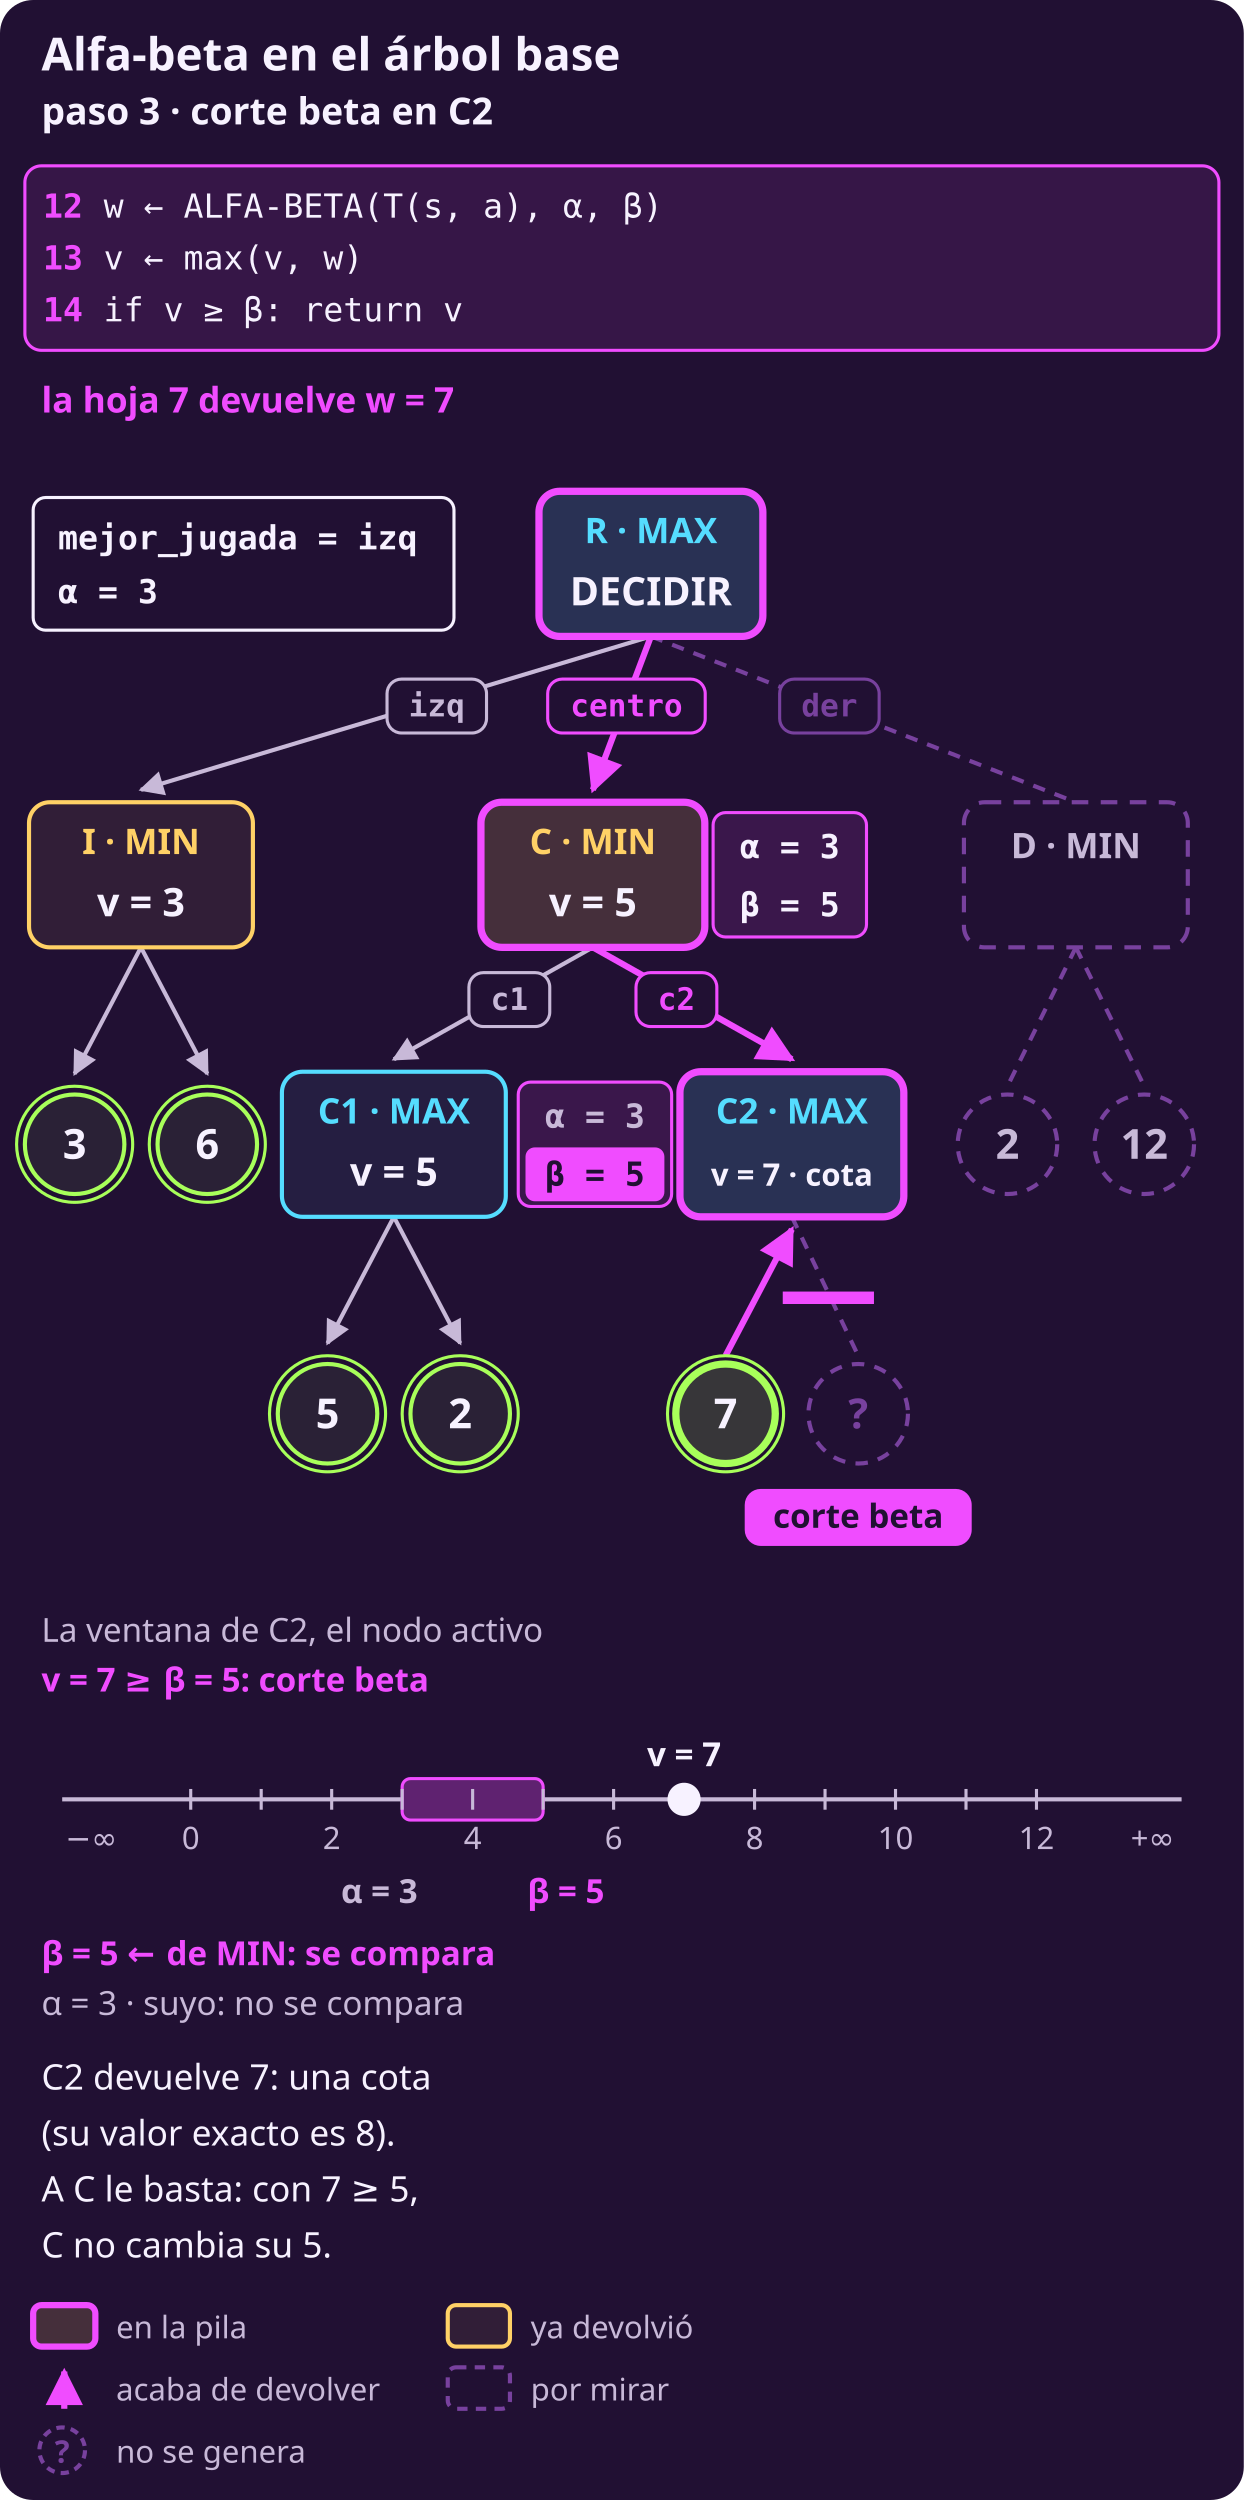
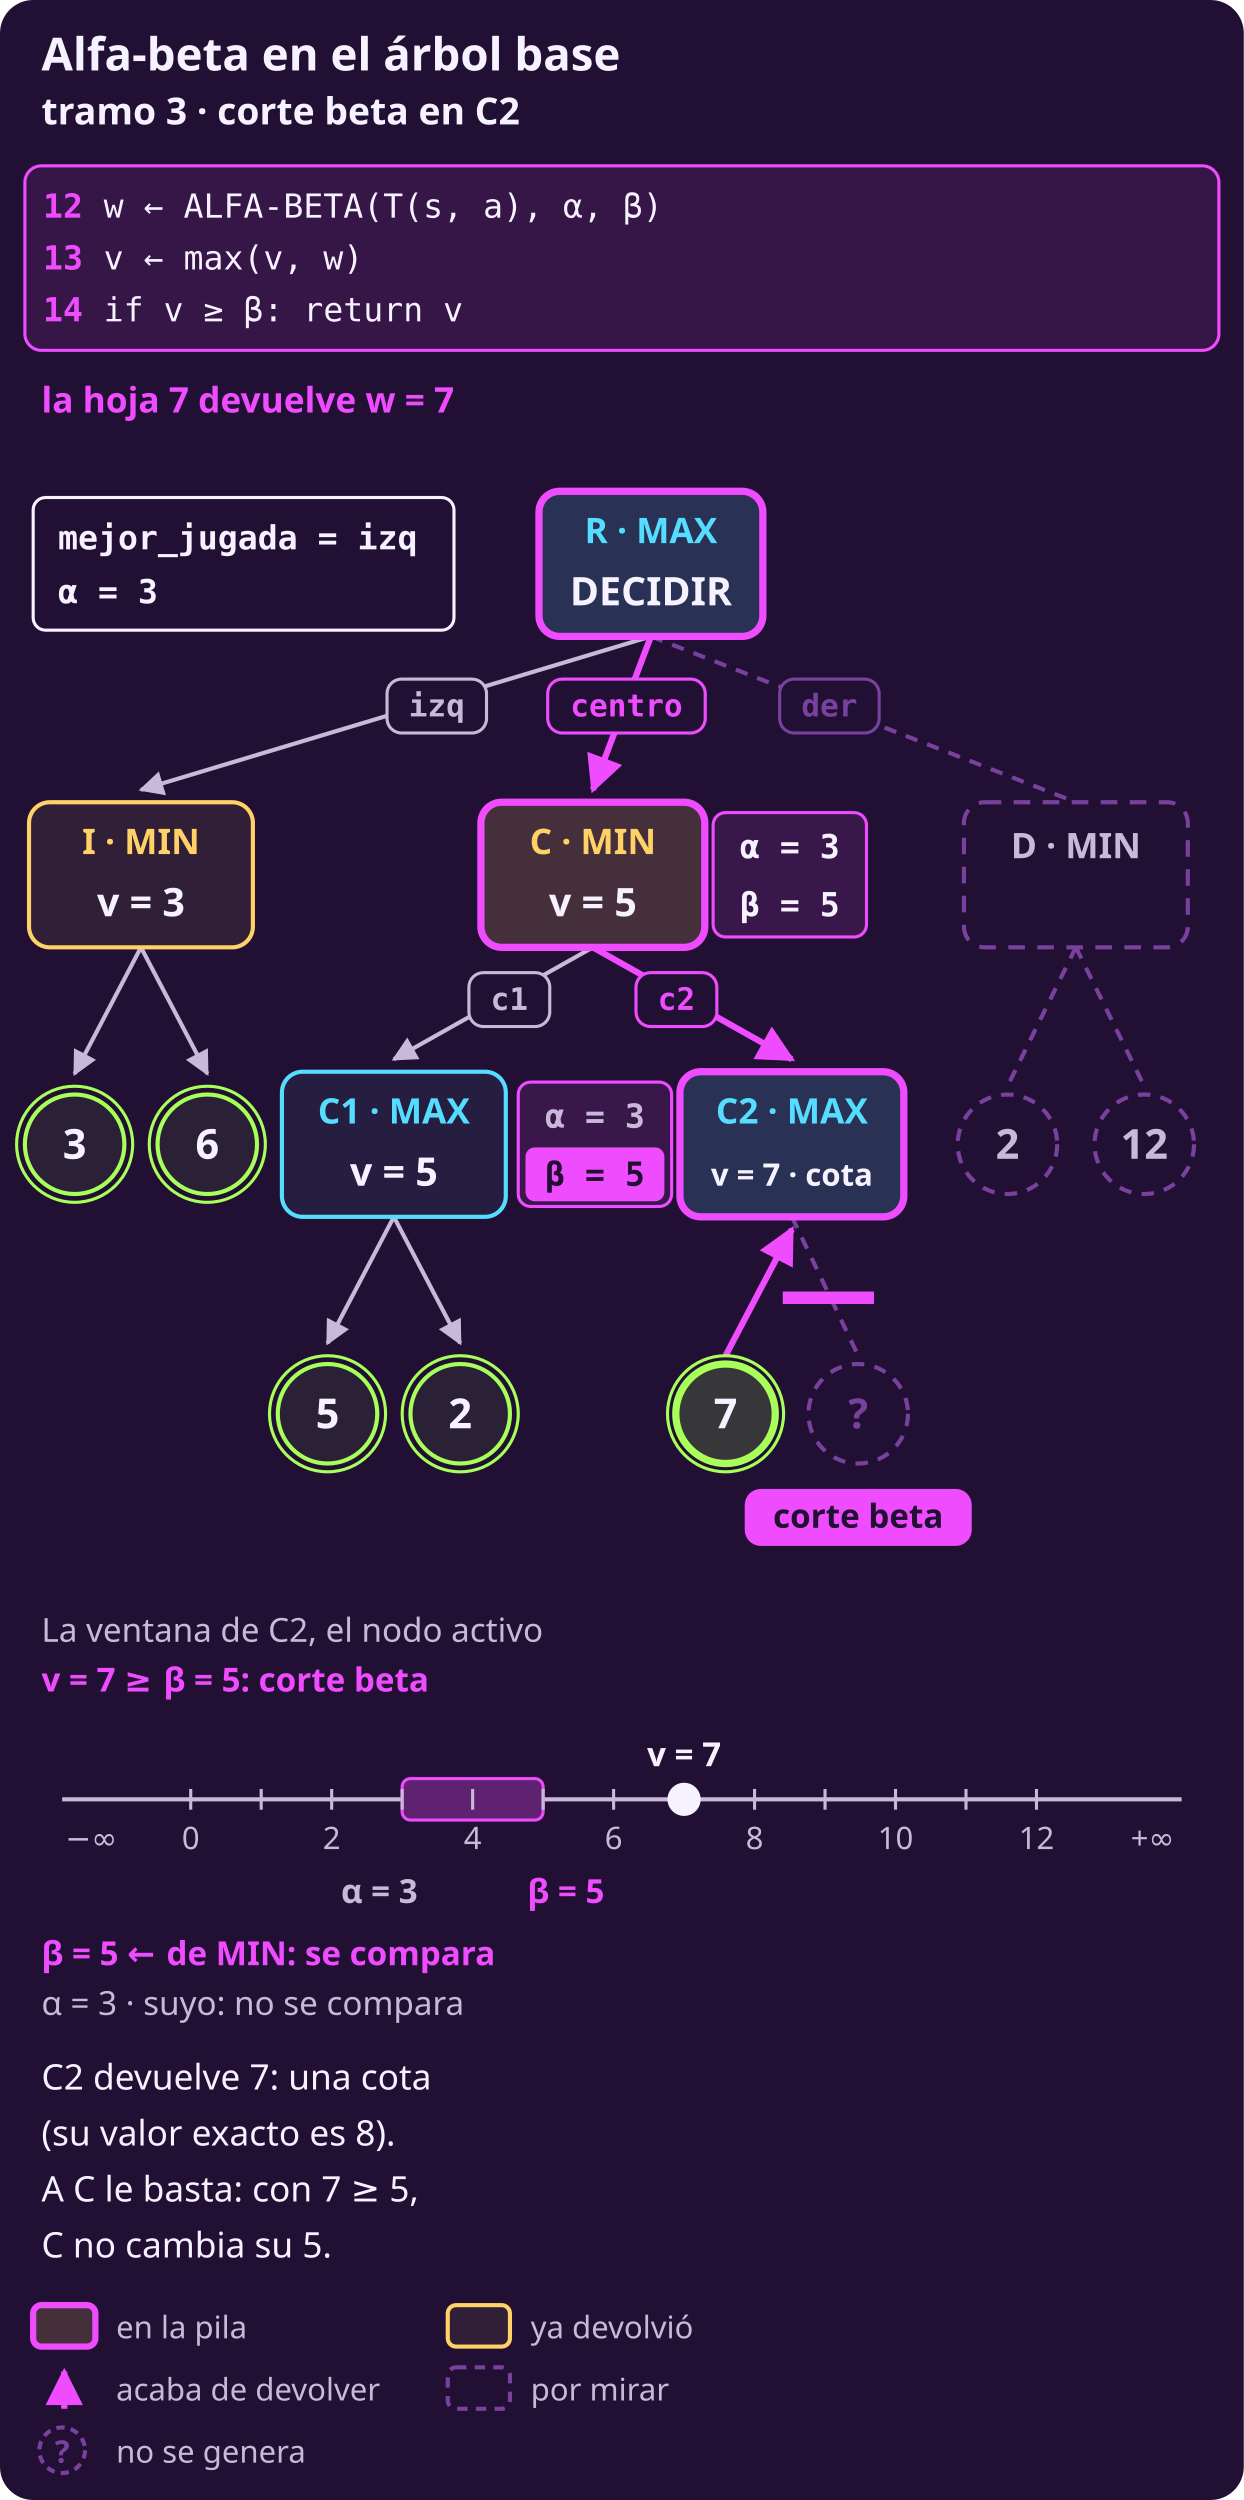
- <svg xmlns="http://www.w3.org/2000/svg" width="600" height="1206" viewBox="0 0 600 1206" role="img" aria-label="DECIDIR-ALFA-BETA sobre el árbol base, paso 3 (fila 12 de la traza). Arriba, la banda del pseudocódigo: línea 12: w ← ALFA-BETA(T(s, a), α, β); línea 13: v ← max(v, w); línea 14: if v ≥ β: return v. La hoja 7 devuelve w = 7. Recuadro: mejor_jugada = izq · α = 3. En el árbol: R en la pila; I ya devolvió v = 3; C en la pila con v = 5, α = 3, β = 5; C1 ya devolvió v = 5; C2 ya devolvió v = 7 (una cota); la hoja 8 no se genera; D por mirar. Abajo, la recta numérica: v = 7 ≥ β = 5: corte beta. C2 compara su v con β, el número del rival que heredó; α es el suyo. C2 devuelve 7: una cota (su valor exacto es 8). A C le basta: con 7 ≥ 5, C no cambia su 5.">
+ <svg xmlns="http://www.w3.org/2000/svg" width="600" height="1206" viewBox="0 0 600 1206" role="img" aria-label="DECIDIR-ALFA-BETA sobre el árbol base, tramo 3 (fila 12 de la traza). Arriba, la banda del pseudocódigo: línea 12: w ← ALFA-BETA(T(s, a), α, β); línea 13: v ← max(v, w); línea 14: if v ≥ β: return v. La hoja 7 devuelve w = 7. Recuadro: mejor_jugada = izq · α = 3. En el árbol: R en la pila; I ya devolvió v = 3; C en la pila con v = 5, α = 3, β = 5; C1 ya devolvió v = 5; C2 ya devolvió v = 7 (una cota); la hoja 8 no se genera; D por mirar. Abajo, la recta numérica: v = 7 ≥ β = 5: corte beta. C2 compara su v con β, el número del rival que heredó; α es el suyo. C2 devuelve 7: una cota (su valor exacto es 8). A C le basta: con 7 ≥ 5, C no cambia su 5.">
  <rect x="0" y="0" width="600" height="1206" rx="16" fill="#211033" />
  <defs>
    <marker id="p" viewBox="0 0 10 10" refX="9" refY="5" markerWidth="6" markerHeight="6" orient="auto-start-reverse">
      <path d="M 0 0 L 10 5 L 0 10 z" fill="#f04cff" />
    </marker>
    <marker id="s" viewBox="0 0 10 10" refX="9" refY="5" markerWidth="6" markerHeight="6" orient="auto-start-reverse">
      <path d="M 0 0 L 10 5 L 0 10 z" fill="#c8b9d8" />
    </marker>
  </defs>
  <text x="20" y="34" fill="#f7f2ff" font-family="system-ui, sans-serif" font-size="22" font-weight="700" text-anchor="start">Alfa-beta en el árbol base</text>
-   <text x="20" y="60" fill="#f7f2ff" font-family="system-ui, sans-serif" font-size="18" font-weight="700" text-anchor="start">paso 3 · corte beta en C2</text>
+   <text x="20" y="60" fill="#f7f2ff" font-family="system-ui, sans-serif" font-size="18" font-weight="700" text-anchor="start">tramo 3 · corte beta en C2</text>
  <rect x="12" y="80" width="576" height="89" rx="8" fill="#361647" stroke="#f04cff" stroke-width="1.5" />
  <text x="40" y="105" fill="#f04cff" font-family="ui-monospace, SFMono-Regular, Menlo, monospace" font-size="16" font-weight="700" text-anchor="end">12</text>
  <text x="50" y="105" fill="#f7f2ff" font-family="ui-monospace, SFMono-Regular, Menlo, monospace" font-size="16" font-weight="normal" text-anchor="start">w ← ALFA-BETA(T(s, a), α, β)</text>
  <text x="40" y="130" fill="#f04cff" font-family="ui-monospace, SFMono-Regular, Menlo, monospace" font-size="16" font-weight="700" text-anchor="end">13</text>
  <text x="50" y="130" fill="#f7f2ff" font-family="ui-monospace, SFMono-Regular, Menlo, monospace" font-size="16" font-weight="normal" text-anchor="start">v ← max(v, w)</text>
  <text x="40" y="155" fill="#f04cff" font-family="ui-monospace, SFMono-Regular, Menlo, monospace" font-size="16" font-weight="700" text-anchor="end">14</text>
  <text x="50" y="155" fill="#f7f2ff" font-family="ui-monospace, SFMono-Regular, Menlo, monospace" font-size="16" font-weight="normal" text-anchor="start">if v ≥ β: return v</text>
  <text x="20" y="199" fill="#f04cff" font-family="system-ui, sans-serif" font-size="17" font-weight="700" text-anchor="start">la hoja 7 devuelve w = 7</text>
  <line x1="314" y1="307.0" x2="68" y2="381.0" stroke="#c8b9d8" stroke-width="2" marker-end="url(#s)" />
  <rect x="186.7" y="327.6" width="48" height="26" rx="7" fill="#211033" stroke="#c8b9d8" stroke-width="1.5" />
  <text x="210.7" y="345.6" fill="#c8b9d8" font-family="ui-monospace, SFMono-Regular, Menlo, monospace" font-size="15" font-weight="700" text-anchor="middle">izq</text>
  <line x1="68" y1="457.0" x2="36" y2="518.0" stroke="#c8b9d8" stroke-width="2" marker-end="url(#s)" />
  <line x1="68" y1="457.0" x2="100" y2="518.0" stroke="#c8b9d8" stroke-width="2" marker-end="url(#s)" />
  <line x1="314" y1="307.0" x2="286" y2="381.0" stroke="#f04cff" stroke-width="3" marker-end="url(#p)" />
  <rect x="264.2" y="327.6" width="76" height="26" rx="7" fill="#211033" stroke="#f04cff" stroke-width="1.5" />
  <text x="302.2" y="345.6" fill="#f04cff" font-family="ui-monospace, SFMono-Regular, Menlo, monospace" font-size="15" font-weight="700" text-anchor="middle">centro</text>
  <line x1="286" y1="457.0" x2="190" y2="511.0" stroke="#c8b9d8" stroke-width="2" marker-end="url(#s)" />
  <rect x="226.2" y="469.2" width="39" height="26" rx="7" fill="#211033" stroke="#c8b9d8" stroke-width="1.5" />
  <text x="245.7" y="487.2" fill="#c8b9d8" font-family="ui-monospace, SFMono-Regular, Menlo, monospace" font-size="15" font-weight="700" text-anchor="middle">c1</text>
  <line x1="190" y1="587.0" x2="158" y2="648.0" stroke="#c8b9d8" stroke-width="2" marker-end="url(#s)" />
  <line x1="190" y1="587.0" x2="222" y2="648.0" stroke="#c8b9d8" stroke-width="2" marker-end="url(#s)" />
  <line x1="286" y1="457.0" x2="382" y2="511.0" stroke="#f04cff" stroke-width="3" marker-end="url(#p)" />
  <rect x="306.8" y="469.2" width="39" height="26" rx="7" fill="#211033" stroke="#f04cff" stroke-width="1.5" />
  <text x="326.3" y="487.2" fill="#f04cff" font-family="ui-monospace, SFMono-Regular, Menlo, monospace" font-size="15" font-weight="700" text-anchor="middle">c2</text>
  <line x1="350" y1="654.0" x2="382" y2="593.0" stroke="#f04cff" stroke-width="3" marker-end="url(#p)" />
  <line x1="382" y1="587.0" x2="414" y2="654.0" stroke="#78419e" stroke-width="2" stroke-dasharray="6 5" />
  <line x1="314" y1="307.0" x2="519" y2="387.0" stroke="#78419e" stroke-width="2" stroke-dasharray="6 5" />
  <rect x="376.1" y="327.6" width="48" height="26" rx="7" fill="#211033" stroke="#78419e" stroke-width="1.5" />
  <text x="400.1" y="345.6" fill="#78419e" font-family="ui-monospace, SFMono-Regular, Menlo, monospace" font-size="15" font-weight="700" text-anchor="middle">der</text>
  <line x1="519" y1="457.0" x2="486" y2="524.0" stroke="#78419e" stroke-width="2" stroke-dasharray="6 5" />
  <line x1="519" y1="457.0" x2="552" y2="524.0" stroke="#78419e" stroke-width="2" stroke-dasharray="6 5" />
  <line x1="377.6" y1="626.05" x2="421.6" y2="626.05" stroke="#f04cff" stroke-width="6" />
  <rect x="360.0" y="719.0" width="108" height="26" rx="7" fill="#f04cff" stroke="#f04cff" stroke-width="1.5" />
  <text x="414.0" y="737.0" fill="#211033" font-family="system-ui, sans-serif" font-size="16" font-weight="700" text-anchor="middle">corte beta</text>
  <rect x="260.0" y="237.0" width="108" height="70" rx="10" fill="#293154" stroke="#f04cff" stroke-width="3.5" />
  <text x="314" y="262.0" fill="#55ddff" font-family="system-ui, sans-serif" font-size="17" font-weight="700" text-anchor="middle">R · MAX</text>
  <text x="314" y="292.0" fill="#f7f2ff" font-family="system-ui, sans-serif" font-size="19" font-weight="700" text-anchor="middle">DECIDIR</text>
  <rect x="14.0" y="387.0" width="108" height="70" rx="10" fill="#311e37" stroke="#ffd166" stroke-width="2" />
  <text x="68" y="412.0" fill="#ffd166" font-family="system-ui, sans-serif" font-size="17" font-weight="700" text-anchor="middle">I · MIN</text>
  <text x="68" y="442.0" fill="#f7f2ff" font-family="system-ui, sans-serif" font-size="19" font-weight="700" text-anchor="middle">v = 3</text>
  <circle cx="36" cy="552.0" r="28" fill="none" stroke="#a8ff5a" stroke-width="1.5" />
  <circle cx="36" cy="552.0" r="24" fill="#2a2136" stroke="#a8ff5a" stroke-width="2" />
  <text x="36" y="559.0" fill="#f7f2ff" font-family="system-ui, sans-serif" font-size="20" font-weight="700" text-anchor="middle">3</text>
  <circle cx="100" cy="552.0" r="28" fill="none" stroke="#a8ff5a" stroke-width="1.5" />
  <circle cx="100" cy="552.0" r="24" fill="#2a2136" stroke="#a8ff5a" stroke-width="2" />
  <text x="100" y="559.0" fill="#f7f2ff" font-family="system-ui, sans-serif" font-size="20" font-weight="700" text-anchor="middle">6</text>
  <rect x="232.0" y="387.0" width="108" height="70" rx="10" fill="#452f3b" stroke="#f04cff" stroke-width="3.5" />
  <text x="286" y="412.0" fill="#ffd166" font-family="system-ui, sans-serif" font-size="17" font-weight="700" text-anchor="middle">C · MIN</text>
  <text x="286" y="442.0" fill="#f7f2ff" font-family="system-ui, sans-serif" font-size="19" font-weight="700" text-anchor="middle">v = 5</text>
  <rect x="136.0" y="517.0" width="108" height="70" rx="10" fill="#251e41" stroke="#55ddff" stroke-width="2" />
  <text x="190" y="542.0" fill="#55ddff" font-family="system-ui, sans-serif" font-size="17" font-weight="700" text-anchor="middle">C1 · MAX</text>
  <text x="190" y="572.0" fill="#f7f2ff" font-family="system-ui, sans-serif" font-size="19" font-weight="700" text-anchor="middle">v = 5</text>
  <circle cx="158" cy="682.0" r="28" fill="none" stroke="#a8ff5a" stroke-width="1.5" />
  <circle cx="158" cy="682.0" r="24" fill="#2a2136" stroke="#a8ff5a" stroke-width="2" />
  <text x="158" y="689.0" fill="#f7f2ff" font-family="system-ui, sans-serif" font-size="20" font-weight="700" text-anchor="middle">5</text>
  <circle cx="222" cy="682.0" r="28" fill="none" stroke="#a8ff5a" stroke-width="1.5" />
  <circle cx="222" cy="682.0" r="24" fill="#2a2136" stroke="#a8ff5a" stroke-width="2" />
  <text x="222" y="689.0" fill="#f7f2ff" font-family="system-ui, sans-serif" font-size="20" font-weight="700" text-anchor="middle">2</text>
  <rect x="328.0" y="517.0" width="108" height="70" rx="10" fill="#293154" stroke="#f04cff" stroke-width="3.5" />
  <text x="382" y="542.0" fill="#55ddff" font-family="system-ui, sans-serif" font-size="17" font-weight="700" text-anchor="middle">C2 · MAX</text>
  <text x="382" y="572.0" fill="#f7f2ff" font-family="system-ui, sans-serif" font-size="15" font-weight="700" text-anchor="middle">v = 7 · cota</text>
  <circle cx="350" cy="682.0" r="28" fill="none" stroke="#a8ff5a" stroke-width="1.5" />
  <circle cx="350" cy="682.0" r="24" fill="#373639" stroke="#a8ff5a" stroke-width="3.5" />
  <text x="350" y="689.0" fill="#f7f2ff" font-family="system-ui, sans-serif" font-size="20" font-weight="700" text-anchor="middle">7</text>
  <circle cx="414" cy="682.0" r="24" fill="#211033" stroke="#78419e" stroke-width="2" stroke-dasharray="6 5" />
  <text x="414" y="689.0" fill="#78419e" font-family="system-ui, sans-serif" font-size="20" font-weight="700" text-anchor="middle">?</text>
  <rect x="465.0" y="387.0" width="108" height="70" rx="10" fill="#211033" stroke="#78419e" stroke-width="2" stroke-dasharray="8 6" />
  <text x="519" y="414.0" fill="#c8b9d8" font-family="system-ui, sans-serif" font-size="17" font-weight="700" text-anchor="middle">D · MIN</text>
  <circle cx="486" cy="552.0" r="24" fill="#211033" stroke="#78419e" stroke-width="2" stroke-dasharray="6 5" />
  <text x="486" y="559.0" fill="#c8b9d8" font-family="system-ui, sans-serif" font-size="20" font-weight="700" text-anchor="middle">2</text>
  <circle cx="552" cy="552.0" r="24" fill="#211033" stroke="#78419e" stroke-width="2" stroke-dasharray="6 5" />
  <text x="552" y="559.0" fill="#c8b9d8" font-family="system-ui, sans-serif" font-size="20" font-weight="700" text-anchor="middle">12</text>
  <rect x="344.0" y="392.0" width="74" height="60" rx="6" fill="#3a174b" stroke="#f04cff" stroke-width="1.5" />
  <text x="381.0" y="414.0" fill="#f7f2ff" font-family="ui-monospace, SFMono-Regular, Menlo, monospace" font-size="16" font-weight="700" text-anchor="middle">α = 3</text>
  <text x="381.0" y="442.0" fill="#f7f2ff" font-family="ui-monospace, SFMono-Regular, Menlo, monospace" font-size="16" font-weight="700" text-anchor="middle">β = 5</text>
  <rect x="250.0" y="522.0" width="74" height="60" rx="6" fill="#3a174b" stroke="#f04cff" stroke-width="1.5" />
  <text x="287.0" y="544.0" fill="#c8b9d8" font-family="ui-monospace, SFMono-Regular, Menlo, monospace" font-size="16" font-weight="700" text-anchor="middle">α = 3</text>
  <rect x="254.0" y="554.0" width="66" height="25" rx="4" fill="#f04cff" stroke="#f04cff" stroke-width="1" />
  <text x="287.0" y="572.0" fill="#211033" font-family="ui-monospace, SFMono-Regular, Menlo, monospace" font-size="16" font-weight="700" text-anchor="middle">β = 5</text>
  <rect x="16" y="240.0" width="203" height="64" rx="6" fill="#211033" stroke="#f7f2ff" stroke-width="1.5" />
  <text x="28" y="265.0" fill="#f7f2ff" font-family="ui-monospace, SFMono-Regular, Menlo, monospace" font-size="16" font-weight="700" text-anchor="start">mejor_jugada = izq</text>
  <text x="28" y="291.0" fill="#f7f2ff" font-family="ui-monospace, SFMono-Regular, Menlo, monospace" font-size="16" font-weight="700" text-anchor="start">α = 3</text>
  <text x="20" y="792.0" fill="#c8b9d8" font-family="system-ui, sans-serif" font-size="16" font-weight="normal" text-anchor="start">La ventana de C2, el nodo activo</text>
  <text x="20" y="816.0" fill="#f04cff" font-family="system-ui, sans-serif" font-size="16" font-weight="700" text-anchor="start">v = 7 ≥ β = 5: corte beta</text>
  <line x1="30" y1="868.0" x2="570" y2="868.0" stroke="#c8b9d8" stroke-width="2" />
  <rect x="194.0" y="858.0" width="68.0" height="20" rx="4" fill="#5f2270" stroke="#f04cff" stroke-width="1.5" />
  <line x1="92.0" y1="863.0" x2="92.0" y2="873.0" stroke="#c8b9d8" stroke-width="1.5" />
  <text x="92.0" y="892.0" fill="#c8b9d8" font-family="system-ui, sans-serif" font-size="15" font-weight="normal" text-anchor="middle">0</text>
  <line x1="126.0" y1="863.0" x2="126.0" y2="873.0" stroke="#c8b9d8" stroke-width="1.5" />
  <line x1="160.0" y1="863.0" x2="160.0" y2="873.0" stroke="#c8b9d8" stroke-width="1.5" />
  <text x="160.0" y="892.0" fill="#c8b9d8" font-family="system-ui, sans-serif" font-size="15" font-weight="normal" text-anchor="middle">2</text>
  <line x1="194.0" y1="863.0" x2="194.0" y2="873.0" stroke="#c8b9d8" stroke-width="1.5" />
  <line x1="228.0" y1="863.0" x2="228.0" y2="873.0" stroke="#c8b9d8" stroke-width="1.5" />
  <text x="228.0" y="892.0" fill="#c8b9d8" font-family="system-ui, sans-serif" font-size="15" font-weight="normal" text-anchor="middle">4</text>
  <line x1="262.0" y1="863.0" x2="262.0" y2="873.0" stroke="#c8b9d8" stroke-width="1.5" />
  <line x1="296.0" y1="863.0" x2="296.0" y2="873.0" stroke="#c8b9d8" stroke-width="1.5" />
  <text x="296.0" y="892.0" fill="#c8b9d8" font-family="system-ui, sans-serif" font-size="15" font-weight="normal" text-anchor="middle">6</text>
  <line x1="330.0" y1="863.0" x2="330.0" y2="873.0" stroke="#c8b9d8" stroke-width="1.5" />
  <line x1="364.0" y1="863.0" x2="364.0" y2="873.0" stroke="#c8b9d8" stroke-width="1.5" />
  <text x="364.0" y="892.0" fill="#c8b9d8" font-family="system-ui, sans-serif" font-size="15" font-weight="normal" text-anchor="middle">8</text>
  <line x1="398.0" y1="863.0" x2="398.0" y2="873.0" stroke="#c8b9d8" stroke-width="1.5" />
  <line x1="432.0" y1="863.0" x2="432.0" y2="873.0" stroke="#c8b9d8" stroke-width="1.5" />
  <text x="432.0" y="892.0" fill="#c8b9d8" font-family="system-ui, sans-serif" font-size="15" font-weight="normal" text-anchor="middle">10</text>
  <line x1="466.0" y1="863.0" x2="466.0" y2="873.0" stroke="#c8b9d8" stroke-width="1.5" />
  <line x1="500.0" y1="863.0" x2="500.0" y2="873.0" stroke="#c8b9d8" stroke-width="1.5" />
  <text x="500.0" y="892.0" fill="#c8b9d8" font-family="system-ui, sans-serif" font-size="15" font-weight="normal" text-anchor="middle">12</text>
  <text x="44" y="892.0" fill="#c8b9d8" font-family="system-ui, sans-serif" font-size="15" font-weight="normal" text-anchor="middle">−∞</text>
  <text x="556" y="892.0" fill="#c8b9d8" font-family="system-ui, sans-serif" font-size="15" font-weight="normal" text-anchor="middle">+∞</text>
  <text x="183.0" y="918.0" fill="#c8b9d8" font-family="system-ui, sans-serif" font-size="16" font-weight="700" text-anchor="middle">α = 3</text>
  <text x="273.0" y="918.0" fill="#f04cff" font-family="system-ui, sans-serif" font-size="16" font-weight="700" text-anchor="middle">β = 5</text>
  <circle cx="330.0" cy="868.0" r="8" fill="#f7f2ff" />
  <text x="330.0" y="852.0" fill="#f7f2ff" font-family="system-ui, sans-serif" font-size="16" font-weight="700" text-anchor="middle">v = 7</text>
  <text x="20" y="948.0" fill="#f04cff" font-family="system-ui, sans-serif" font-size="16" font-weight="700" text-anchor="start">β = 5 ← de MIN: se compara</text>
  <text x="20" y="972.0" fill="#c8b9d8" font-family="system-ui, sans-serif" font-size="16" font-weight="normal" text-anchor="start">α = 3 · suyo: no se compara</text>
  <text x="20" y="1008.0" fill="#f7f2ff" font-family="system-ui, sans-serif" font-size="17" font-weight="normal" text-anchor="start">C2 devuelve 7: una cota</text>
  <text x="20" y="1035.0" fill="#f7f2ff" font-family="system-ui, sans-serif" font-size="17" font-weight="normal" text-anchor="start">(su valor exacto es 8).</text>
  <text x="20" y="1062.0" fill="#f7f2ff" font-family="system-ui, sans-serif" font-size="17" font-weight="normal" text-anchor="start">A C le basta: con 7 ≥ 5,</text>
  <text x="20" y="1089.0" fill="#f7f2ff" font-family="system-ui, sans-serif" font-size="17" font-weight="normal" text-anchor="start">C no cambia su 5.</text>
  <rect x="16" y="1112.0" width="30" height="20" rx="4" fill="#452f3b" stroke="#f04cff" stroke-width="3" />
  <text x="56" y="1128.0" fill="#c8b9d8" font-family="system-ui, sans-serif" font-size="15" font-weight="normal" text-anchor="start">en la pila</text>
  <rect x="216" y="1112.0" width="30" height="20" rx="4" fill="#311e37" stroke="#ffd166" stroke-width="2" />
  <text x="256" y="1128.0" fill="#c8b9d8" font-family="system-ui, sans-serif" font-size="15" font-weight="normal" text-anchor="start">ya devolvió</text>
  <line x1="31" y1="1162.0" x2="31" y2="1144.0" stroke="#f04cff" stroke-width="3" marker-end="url(#p)" />
  <text x="56" y="1158.0" fill="#c8b9d8" font-family="system-ui, sans-serif" font-size="15" font-weight="normal" text-anchor="start">acaba de devolver</text>
  <rect x="216" y="1142.0" width="30" height="20" rx="4" fill="none" stroke="#78419e" stroke-width="2" stroke-dasharray="5 4" />
  <text x="256" y="1158.0" fill="#c8b9d8" font-family="system-ui, sans-serif" font-size="15" font-weight="normal" text-anchor="start">por mirar</text>
  <circle cx="30" cy="1182.0" r="11" fill="#211033" stroke="#78419e" stroke-width="2" stroke-dasharray="4 3" />
  <text x="30" y="1188.0" fill="#78419e" font-family="system-ui, sans-serif" font-size="15" font-weight="700" text-anchor="middle">?</text>
  <text x="56" y="1188.0" fill="#c8b9d8" font-family="system-ui, sans-serif" font-size="15" font-weight="normal" text-anchor="start">no se genera</text>
</svg>
